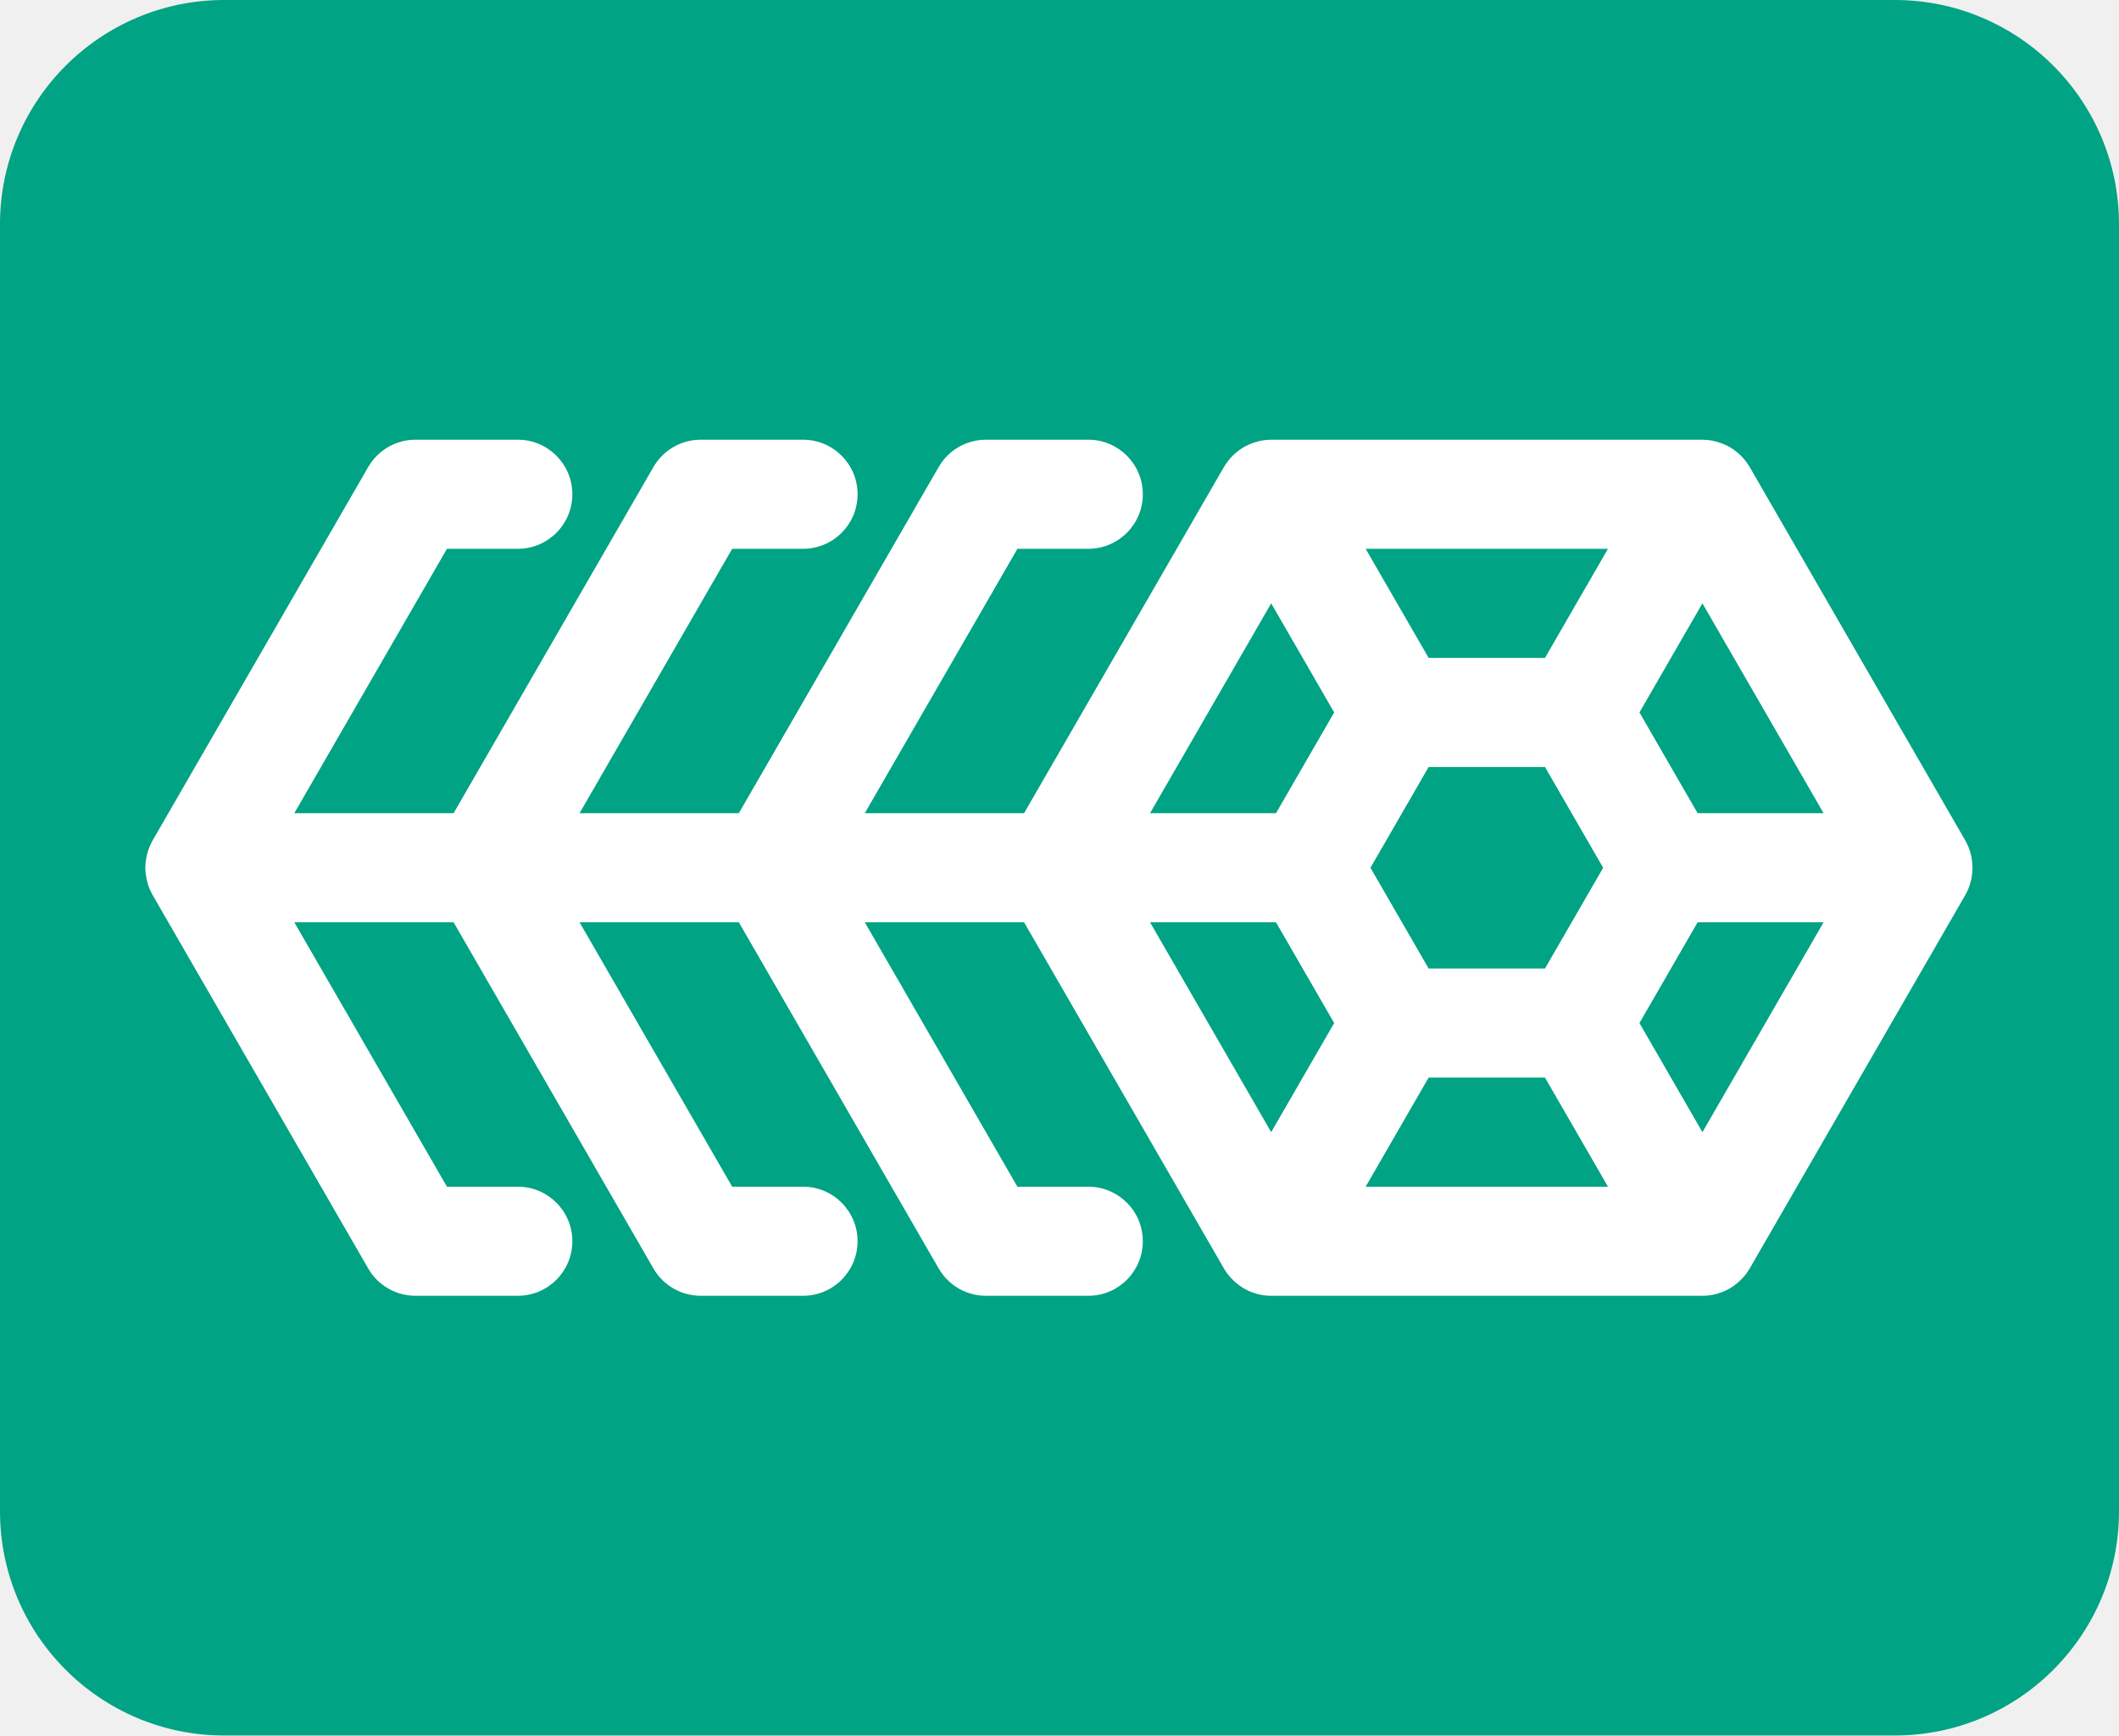
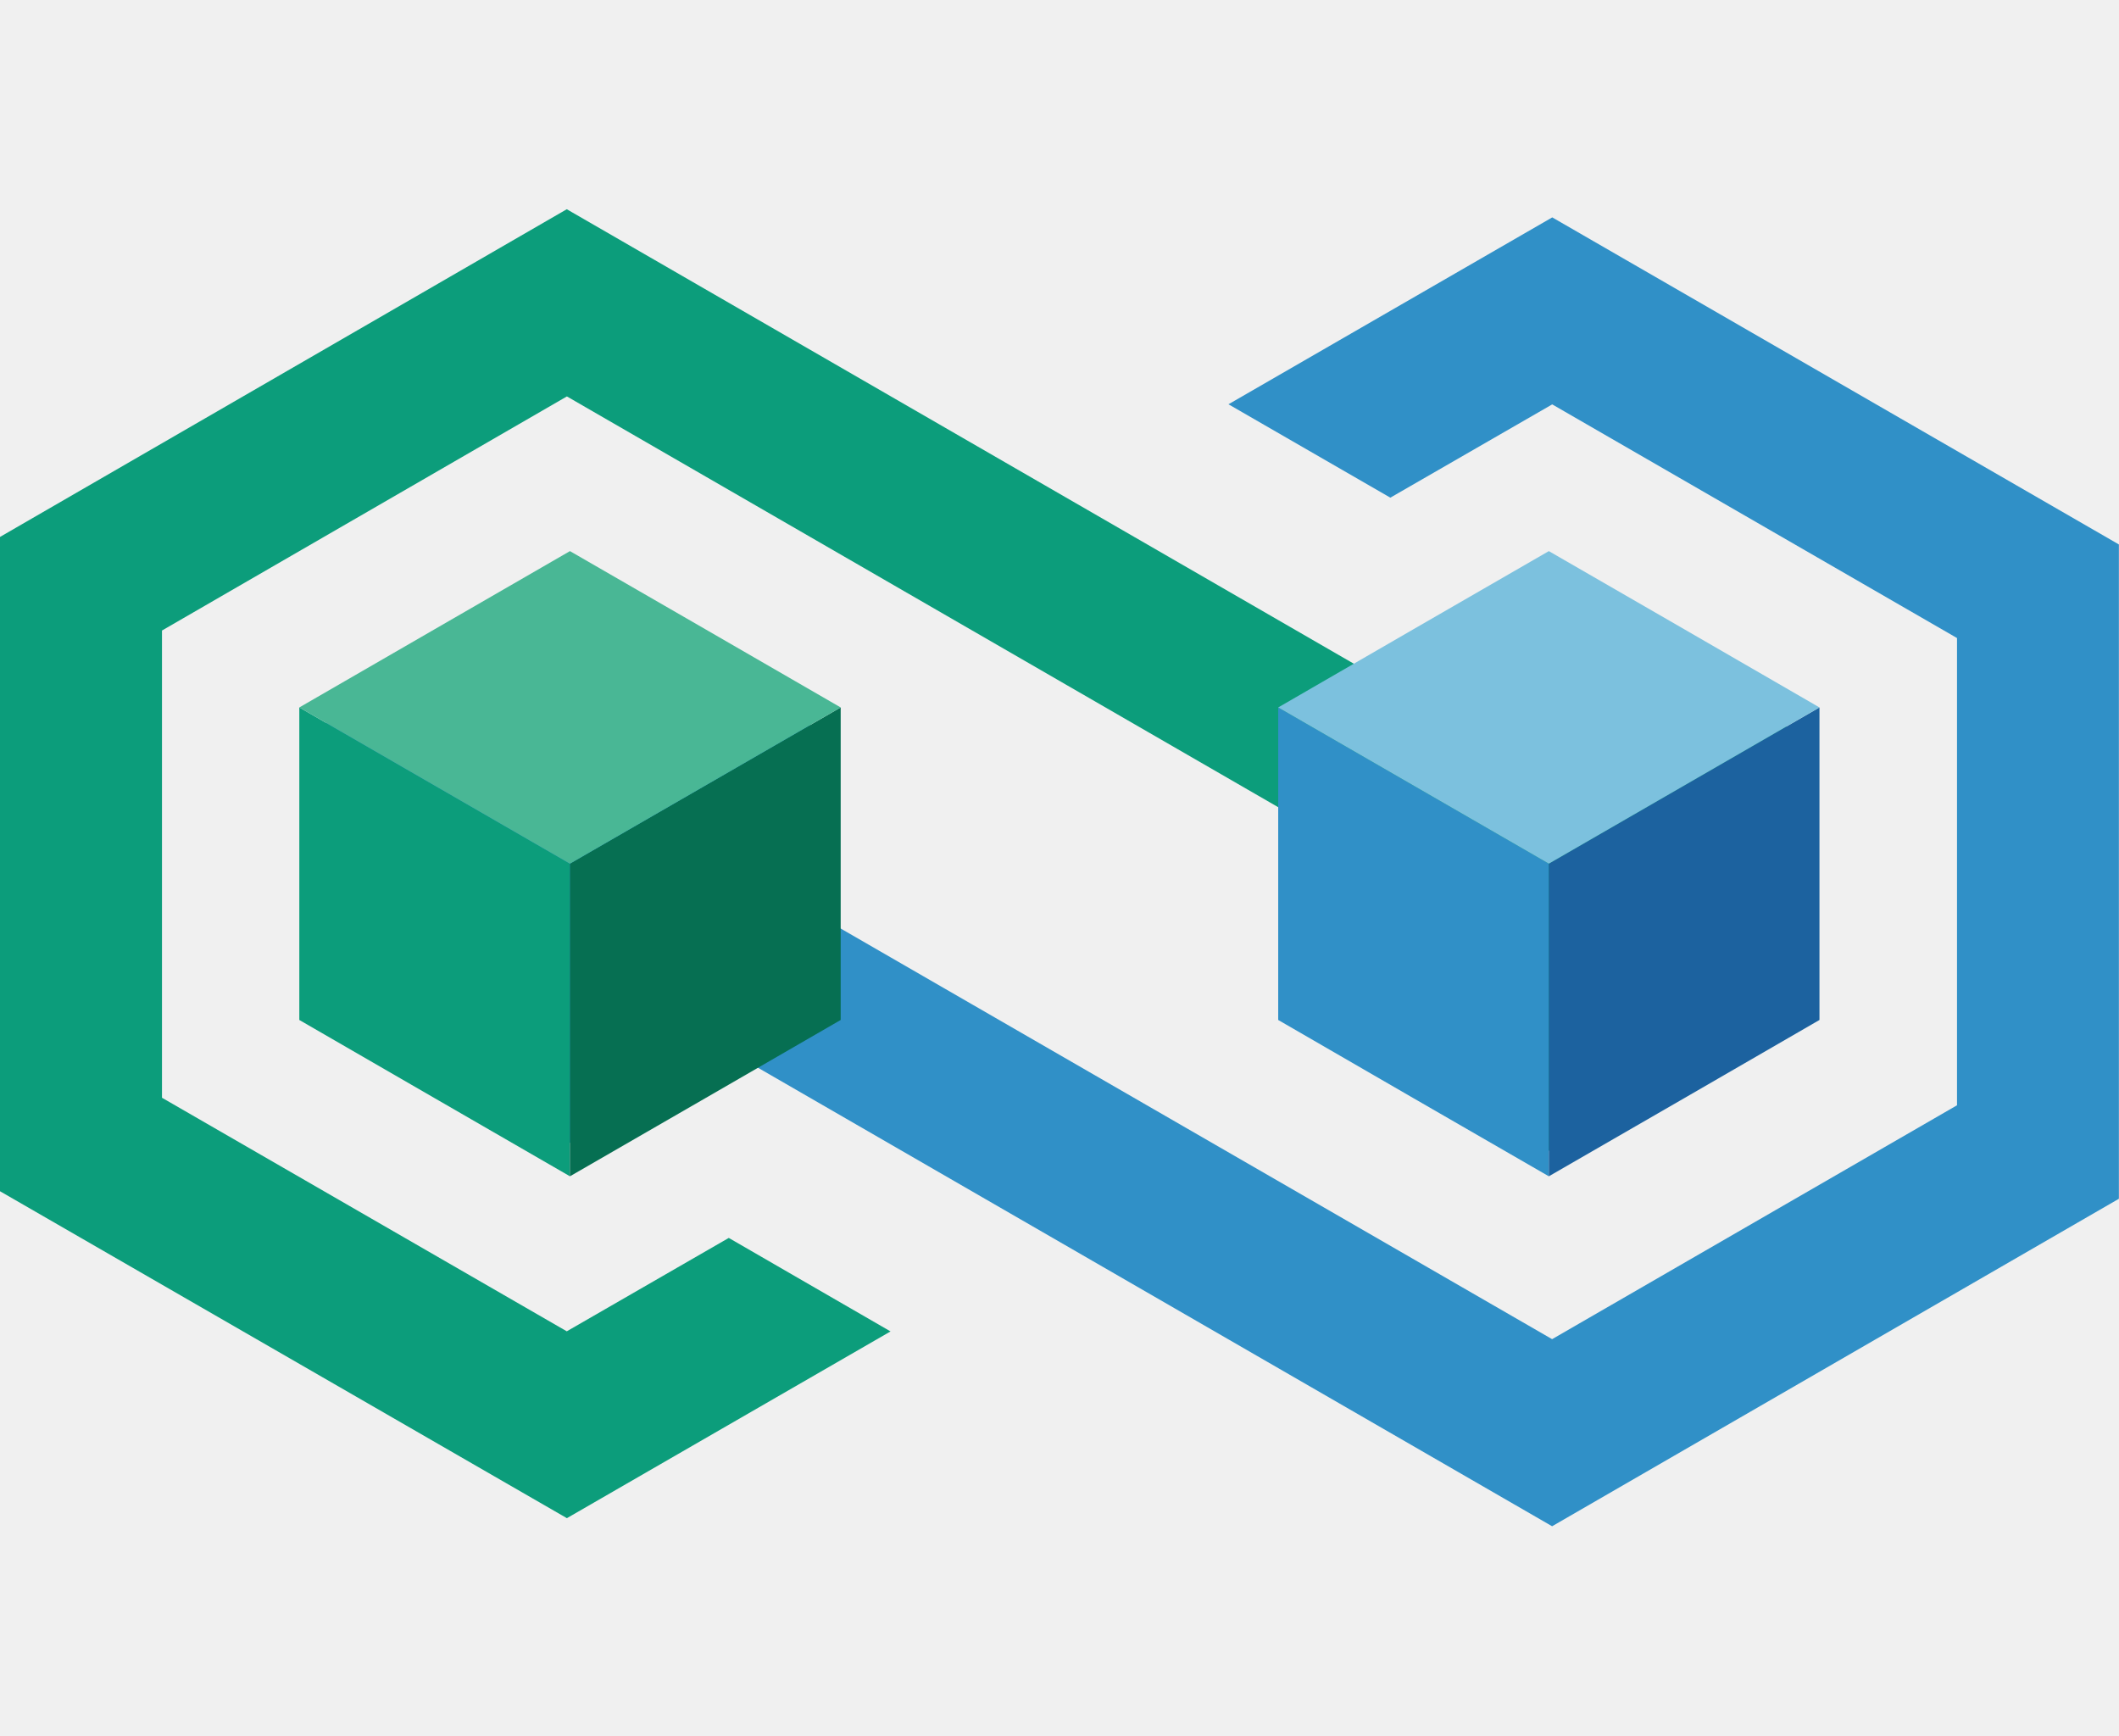
- <svg xmlns="http://www.w3.org/2000/svg" id="Layer_1" data-name="Layer 1" viewBox="0 0 194.256 159.089">
+ <svg xmlns="http://www.w3.org/2000/svg" id="Layer_1" version="1.1" viewBox="0 0 194.26 159.09">
  <defs>
-     <style>.cls-1{fill:#00a383;}.cls-2{fill:#fff;}</style>
+     <style>
+       .st0 {
+         fill: #49b795;
+       }
+ 
+       .st0, .st1, .st2, .st3, .st4, .st5 {
+         fill-rule: evenodd;
+       }
+ 
+       .st6, .st4 {
+         fill: #0c9d7b;
+       }
+ 
+       .st1 {
+         fill: #066f52;
+       }
+ 
+       .st2, .st7 {
+         fill: #3090c7;
+       }
+ 
+       .st3 {
+         fill: #1c629f;
+       }
+ 
+       .st5 {
+         fill: #7cc1de;
+       }
+     </style>
  </defs>
-   <rect class="cls-1" width="194.256" height="159.089" rx="20.561" />
-   <path class="cls-2" d="M180.449,81.467a4.974,4.974,0,0,0,.253-.815c.016-.072.03-.144.043-.218a4.99,4.99,0,0,0,0-1.78c-.013-.073-.026-.146-.043-.218a4.975,4.975,0,0,0-.253-.815c-.016-.038-.037-.073-.054-.11a4.993,4.993,0,0,0-.23-.467l-19.767-34.237a4.969,4.969,0,0,0-.287-.429c-.025-.035-.045-.073-.072-.107a4.979,4.979,0,0,0-.576-.623c-.056-.052-.113-.101-.172-.15a5.008,5.008,0,0,0-.72-.518l-.003-.002-.003-.001a5.002,5.002,0,0,0-.809-.365c-.073-.026-.145-.052-.218-.074a4.979,4.979,0,0,0-.825-.187c-.047-.006-.093-.005-.14-.009a4.98,4.98,0,0,0-.505-.034H116.533a4.968,4.968,0,0,0-.504.033c-.048.005-.095.003-.142.009a4.976,4.976,0,0,0-.822.186c-.074.023-.148.049-.221.076a5.001,5.001,0,0,0-.807.364l-.003.001-.003.002a5.009,5.009,0,0,0-.72.518c-.059.049-.116.098-.172.15a4.975,4.975,0,0,0-.576.623c-.026.034-.046.071-.071.106a4.984,4.984,0,0,0-.288.43L93.88,74.544H79.278l13.993-24.237h6.496a5,5,0,0,0,0-10H90.384a5,5,0,0,0-4.33,2.5L67.731,74.544h-14.602l13.993-24.237h6.496a5,5,0,0,0,0-10H64.236a5,5,0,0,0-4.33,2.5L41.582,74.544H26.98l13.994-24.237H47.469a5,5,0,0,0,0-10H38.087a5,5,0,0,0-4.33,2.5L13.989,77.044a4.982,4.982,0,0,0-.229.466c-.017.038-.039.073-.055.112a4.974,4.974,0,0,0-.252.811c-.017.074-.031.148-.044.224a4.998,4.998,0,0,0-.089.883l-0.0.003 0.0.003a4.998,4.998,0,0,0,.089.883c.014.075.027.15.044.224a4.974,4.974,0,0,0,.252.811c.016.039.038.074.055.112a4.981,4.981,0,0,0,.229.466L33.757,116.281a5,5,0,0,0,4.33,2.5H47.469a5,5,0,1,0,0-10H40.973L26.98,84.544H41.582l18.323,31.737a5,5,0,0,0,4.33,2.5h9.382a5,5,0,0,0,0-10H67.122L53.129,84.544h14.602l18.323,31.737a5,5,0,0,0,4.33,2.5h9.382a5,5,0,0,0,0-10h-6.496L79.278,84.544H93.881l18.323,31.737a4.972,4.972,0,0,0,.288.429c.025.035.045.072.071.107a4.98,4.98,0,0,0,.576.623c.056.052.114.101.172.151a5.001,5.001,0,0,0,.72.518l.003.002c.021.012.043.02.063.031a4.996,4.996,0,0,0,.524.258c.152.063.308.111.463.158.051.015.1.037.151.051a4.967,4.967,0,0,0,1.294.173l.015-.001h39.514l.015.001a4.967,4.967,0,0,0,1.294-.173c.052-.014.1-.035.151-.051.155-.047.311-.095.463-.158a4.995,4.995,0,0,0,.524-.258c.021-.012.043-.019.063-.031l.003-.002a5.007,5.007,0,0,0,.719-.517c.059-.05.118-.1.174-.152a4.979,4.979,0,0,0,.575-.621c.027-.035.048-.074.074-.11a4.983,4.983,0,0,0,.286-.427l19.767-34.237a4.992,4.992,0,0,0,.23-.467C180.411,81.539,180.433,81.505,180.449,81.467Zm-24.381,22.315L150.294,93.781l5.333-9.236h11.547ZM105.428,84.544h11.547l5.333,9.236-5.774,10.001ZM116.534,55.307l5.774,10-5.333,9.237H105.428Zm14.434,33.474-5.333-9.236,5.333-9.237h10.666l5.333,9.237-5.333,9.236Zm10.666-28.474H130.968l-5.774-10h22.213ZM130.968,98.781h10.666l5.774,10H125.194ZM155.627,74.544l-5.333-9.237,5.773-10L167.174,74.544Z" />
+   <path class="st7" d="M142.29,19.92l51.96,29.99v59.98s-51.96,30.02-51.96,30.02l-75.47-43.57-14.85,8.57-22.27-12.85v-25.7s22.28-12.86,22.28-12.86l22.27,12.86v17.13s68.04,39.27,68.04,39.27l37.12-21.44v-42.83s-37.11-21.42-37.11-21.42l-14.84,8.55-14.84-8.56,29.68-17.13Z" />
+   <path class="st6" d="M127.45,62.77l14.84-8.56,22.26,12.86v25.69l-22.28,12.88-22.26-12.87v-17.14S51.97,36.34,51.97,36.34L14.85,57.8v42.83s37.11,21.41,37.11,21.41l14.85-8.56,14.83,8.57-29.67,17.12L0,109.2v-59.98s51.96-30.04,51.96-30.04l75.49,43.59Z" />
+   <g>
+     <polygon class="st4" points="52.25 107.83 52.25 79.17 27.44 64.85 27.44 79.17 27.44 93.5 39.85 100.67 52.25 107.83" />
+     <polygon class="st1" points="52.25 79.17 52.25 107.83 64.66 100.67 77.07 93.5 77.07 79.17 77.07 64.85 52.25 79.17" />
+     <polygon class="st0" points="27.44 64.85 52.25 79.17 77.07 64.85 64.66 57.68 52.25 50.52 39.85 57.68 27.44 64.85" />
+   </g>
+   <g>
+     <polygon class="st2" points="141.99 107.83 141.99 79.17 117.18 64.85 117.18 79.17 117.18 93.5 129.58 100.67 141.99 107.83" />
+     <polygon class="st3" points="141.99 79.17 141.99 107.83 154.4 100.67 166.8 93.5 166.8 79.17 166.8 64.85 141.99 79.17" />
+     <polygon class="st5" points="117.18 64.85 141.99 79.17 166.8 64.85 154.4 57.68 141.99 50.52 129.58 57.68 117.18 64.85" />
+   </g>
</svg>
